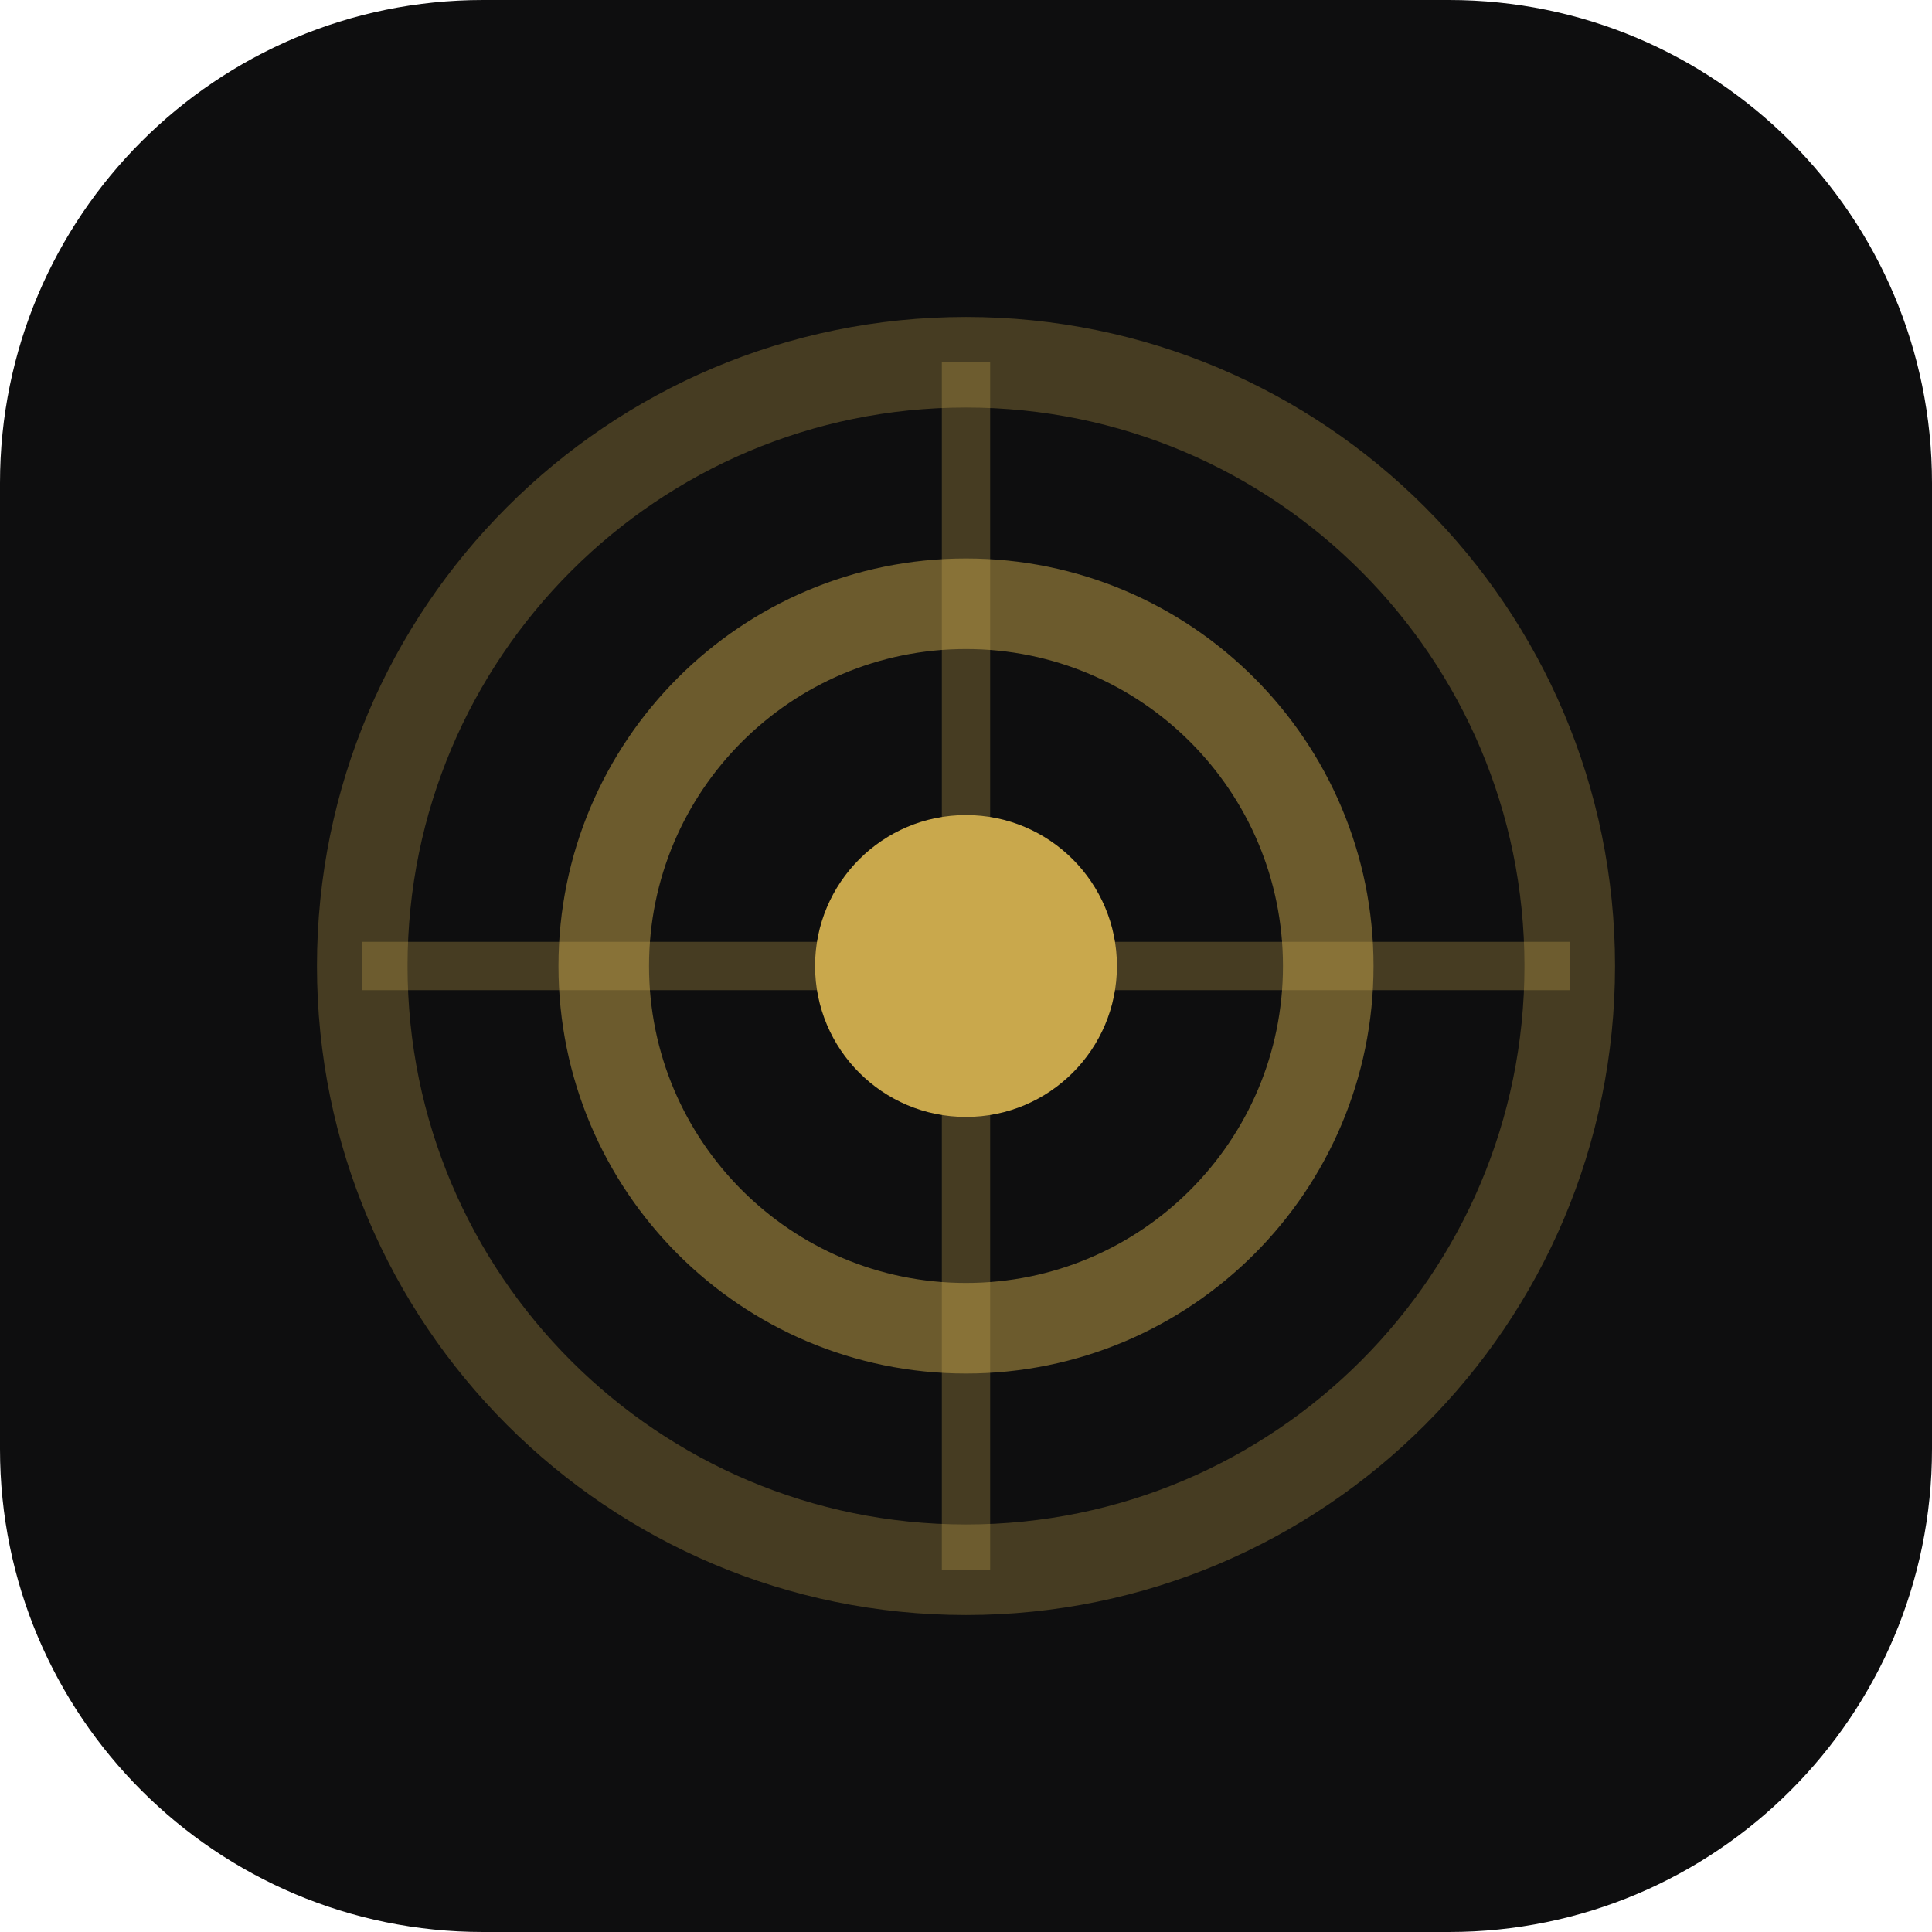
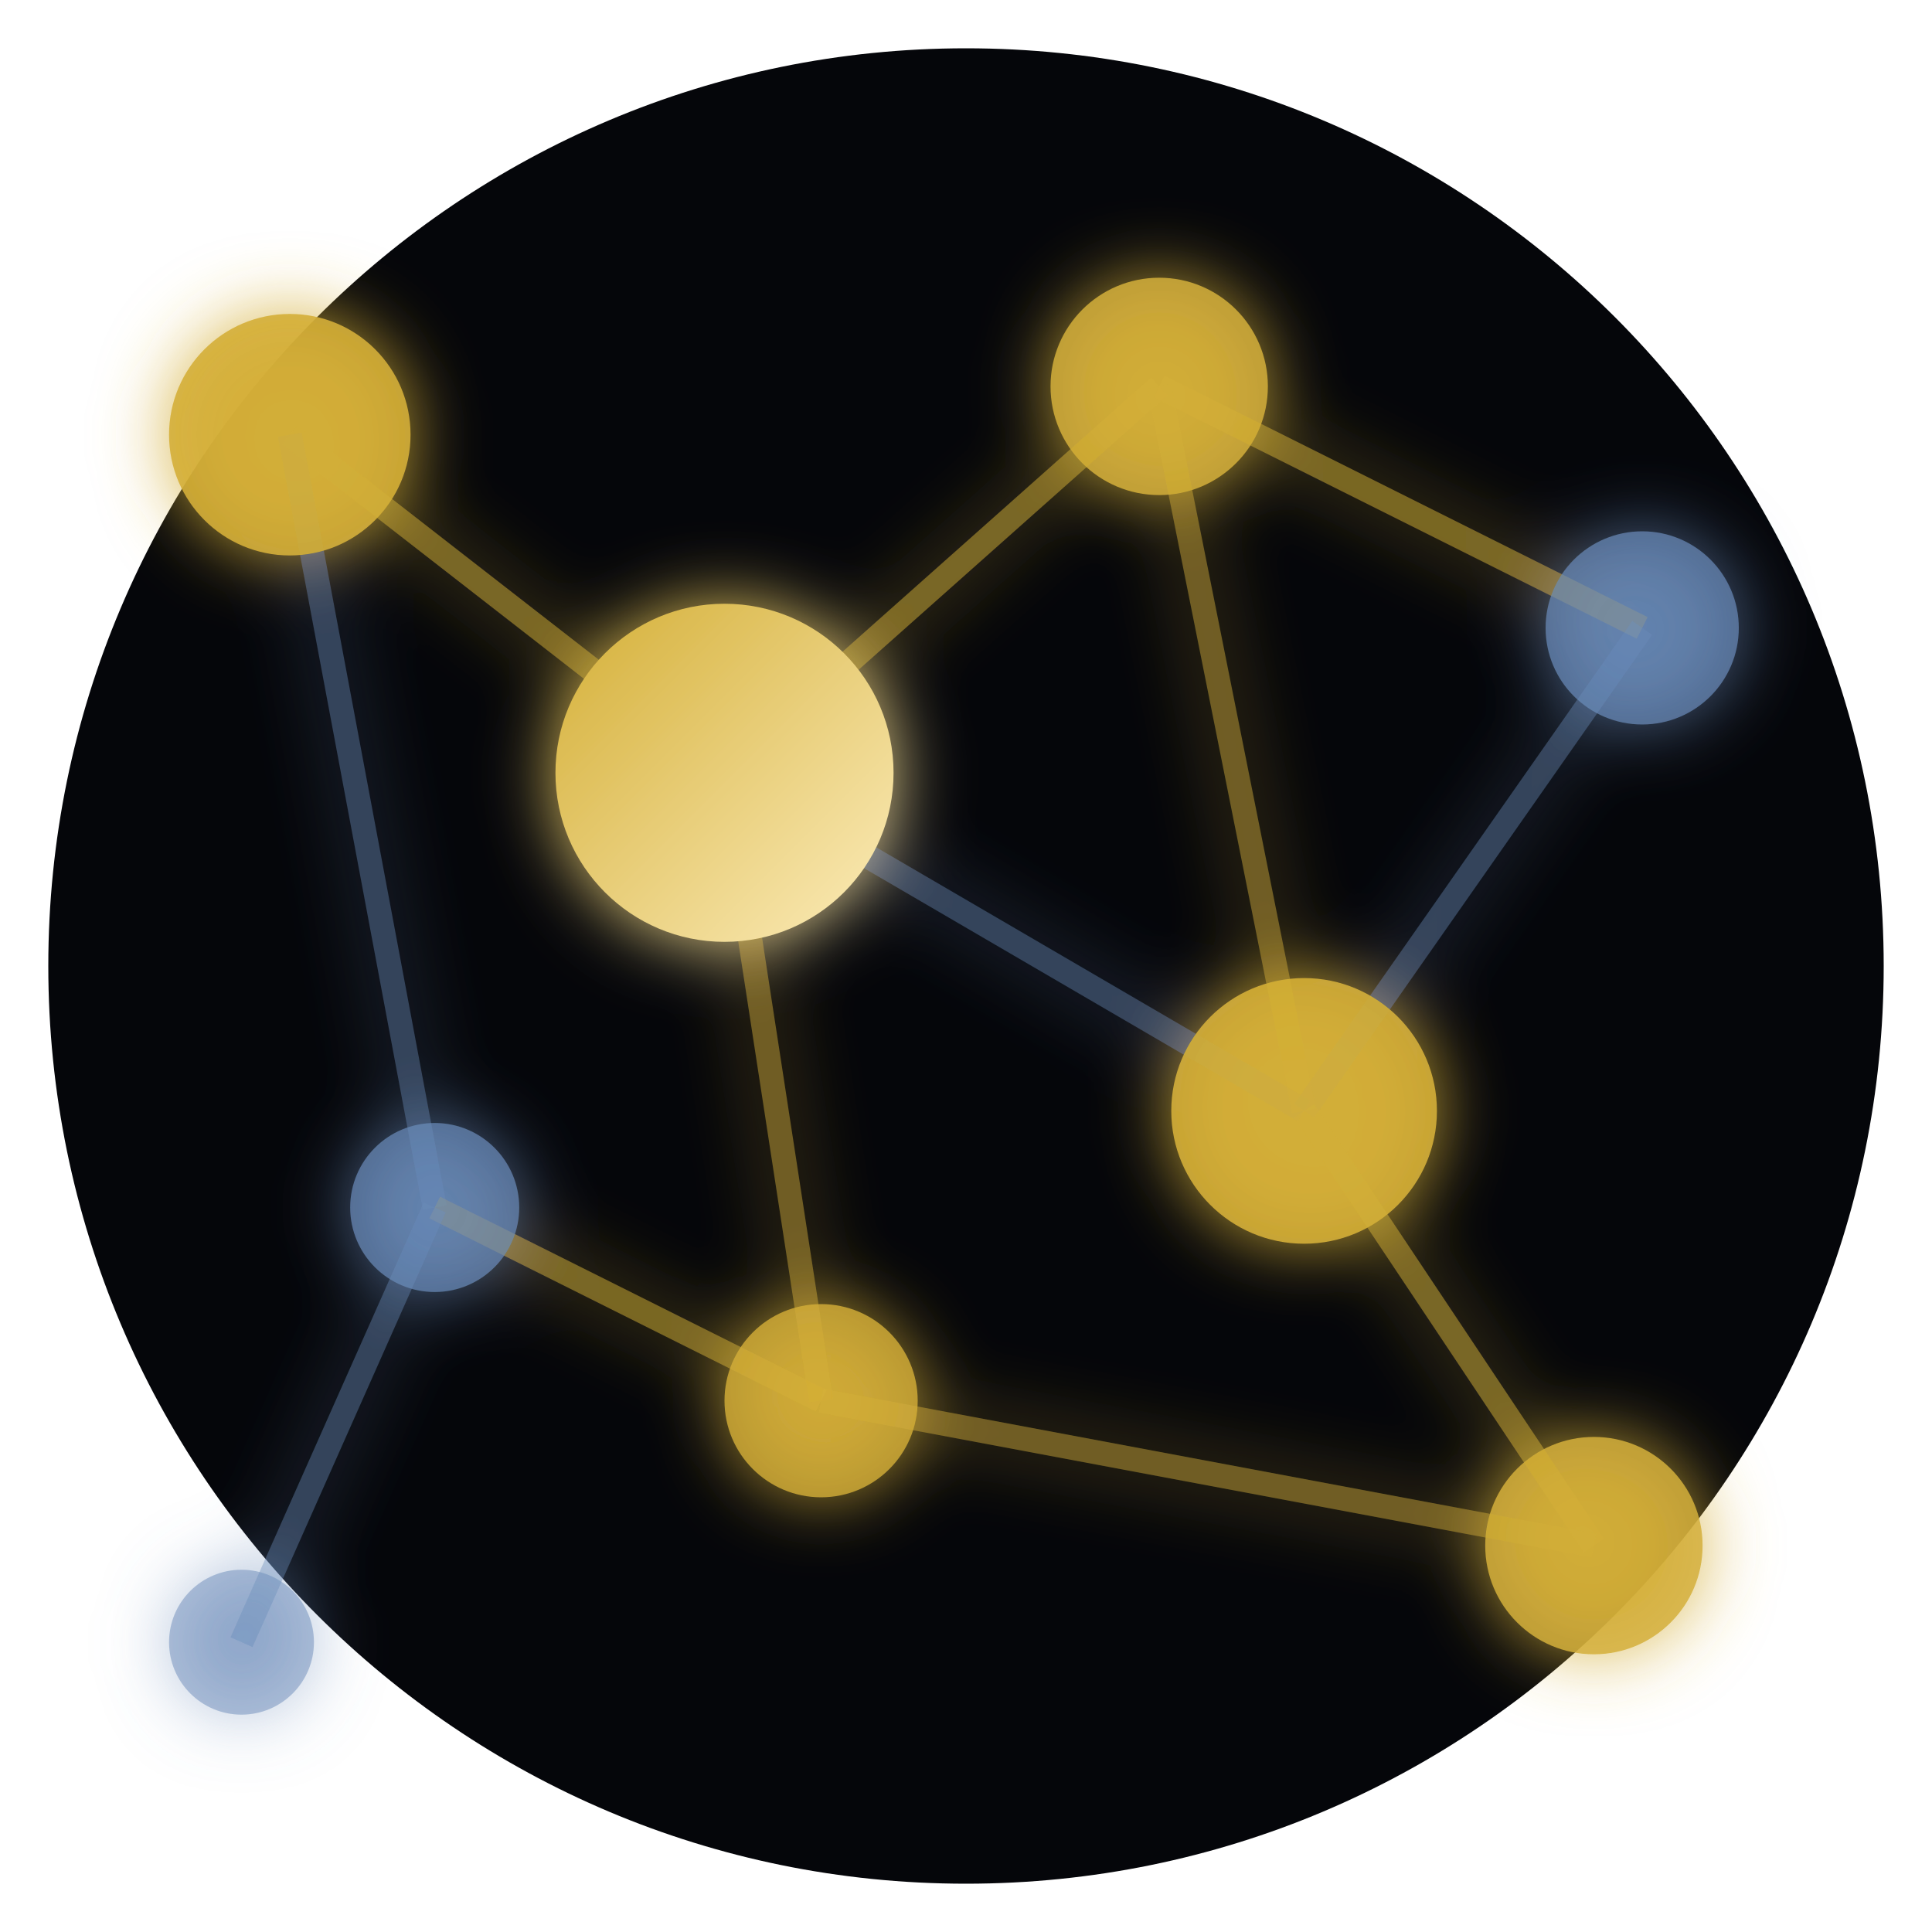
- <svg xmlns="http://www.w3.org/2000/svg" viewBox="0 0 32 32" fill="none">
-   <rect width="32" height="32" rx="8" fill="#0E0E0F" />
-   <circle cx="16" cy="16" r="10" stroke="#c9a84c" stroke-width="1.5" opacity="0.3" />
-   <circle cx="16" cy="16" r="6" stroke="#c9a84c" stroke-width="1.5" opacity="0.5" />
-   <circle cx="16" cy="16" r="2.5" fill="#c9a84c" />
-   <line x1="16" y1="6" x2="16" y2="26" stroke="#c9a84c" stroke-width="0.8" opacity="0.3" />
-   <line x1="6" y1="16" x2="26" y2="16" stroke="#c9a84c" stroke-width="0.8" opacity="0.3" />
+ <svg xmlns="http://www.w3.org/2000/svg" viewBox="-40 -40 80 80" width="64" height="64">
+   <defs>
+     <linearGradient id="fg" x1="0%" y1="0%" x2="100%" y2="100%">
+       <stop offset="0%" stop-color="#d4af37" />
+       <stop offset="100%" stop-color="#fcecba" />
+     </linearGradient>
+     <filter id="g">
+       <feGaussianBlur stdDeviation="1.5" result="b" />
+       <feMerge>
+         <feMergeNode in="b" />
+         <feMergeNode in="SourceGraphic" />
+       </feMerge>
+     </filter>
+   </defs>
+   <circle cx="0" cy="0" r="38" fill="#05060A" />
+   <g filter="url(#g)">
+     <line x1="-28" y1="-22" x2="-10" y2="-8" stroke="#d4af37" stroke-width="1" opacity="0.5" />
+     <line x1="-28" y1="-22" x2="-22" y2="10" stroke="#6b8cba" stroke-width="1" opacity="0.4" />
+     <line x1="-10" y1="-8" x2="8" y2="-24" stroke="#d4af37" stroke-width="1" opacity="0.5" />
+     <line x1="-10" y1="-8" x2="-6" y2="18" stroke="#d4af37" stroke-width="1" opacity="0.45" />
+     <line x1="-10" y1="-8" x2="14" y2="6" stroke="#6b8cba" stroke-width="1" opacity="0.4" />
+     <line x1="8" y1="-24" x2="28" y2="-14" stroke="#d4af37" stroke-width="1" opacity="0.5" />
+     <line x1="8" y1="-24" x2="14" y2="6" stroke="#d4af37" stroke-width="1" opacity="0.45" />
+     <line x1="14" y1="6" x2="28" y2="-14" stroke="#6b8cba" stroke-width="1" opacity="0.4" />
+     <line x1="14" y1="6" x2="26" y2="24" stroke="#d4af37" stroke-width="1" opacity="0.5" />
+     <line x1="-6" y1="18" x2="26" y2="24" stroke="#d4af37" stroke-width="1" opacity="0.45" />
+     <line x1="-22" y1="10" x2="-6" y2="18" stroke="#d4af37" stroke-width="1" opacity="0.5" />
+     <line x1="-22" y1="10" x2="-30" y2="28" stroke="#6b8cba" stroke-width="1" opacity="0.4" />
+     <circle cx="-28" cy="-22" r="5" fill="#d4af37" opacity="0.9" />
+     <circle cx="-10" cy="-8" r="7" fill="url(#fg)" />
+     <circle cx="8" cy="-24" r="4.5" fill="#d4af37" opacity="0.85" />
+     <circle cx="14" cy="6" r="5.5" fill="#d4af37" opacity="0.9" />
+     <circle cx="-6" cy="18" r="4" fill="#d4af37" opacity="0.8" />
+     <circle cx="26" cy="24" r="4.5" fill="#d4af37" opacity="0.85" />
+     <circle cx="-22" cy="10" r="3.5" fill="#6b8cba" opacity="0.7" />
+     <circle cx="28" cy="-14" r="4" fill="#6b8cba" opacity="0.7" />
+     <circle cx="-30" cy="28" r="3" fill="#6b8cba" opacity="0.5" />
+   </g>
</svg>
